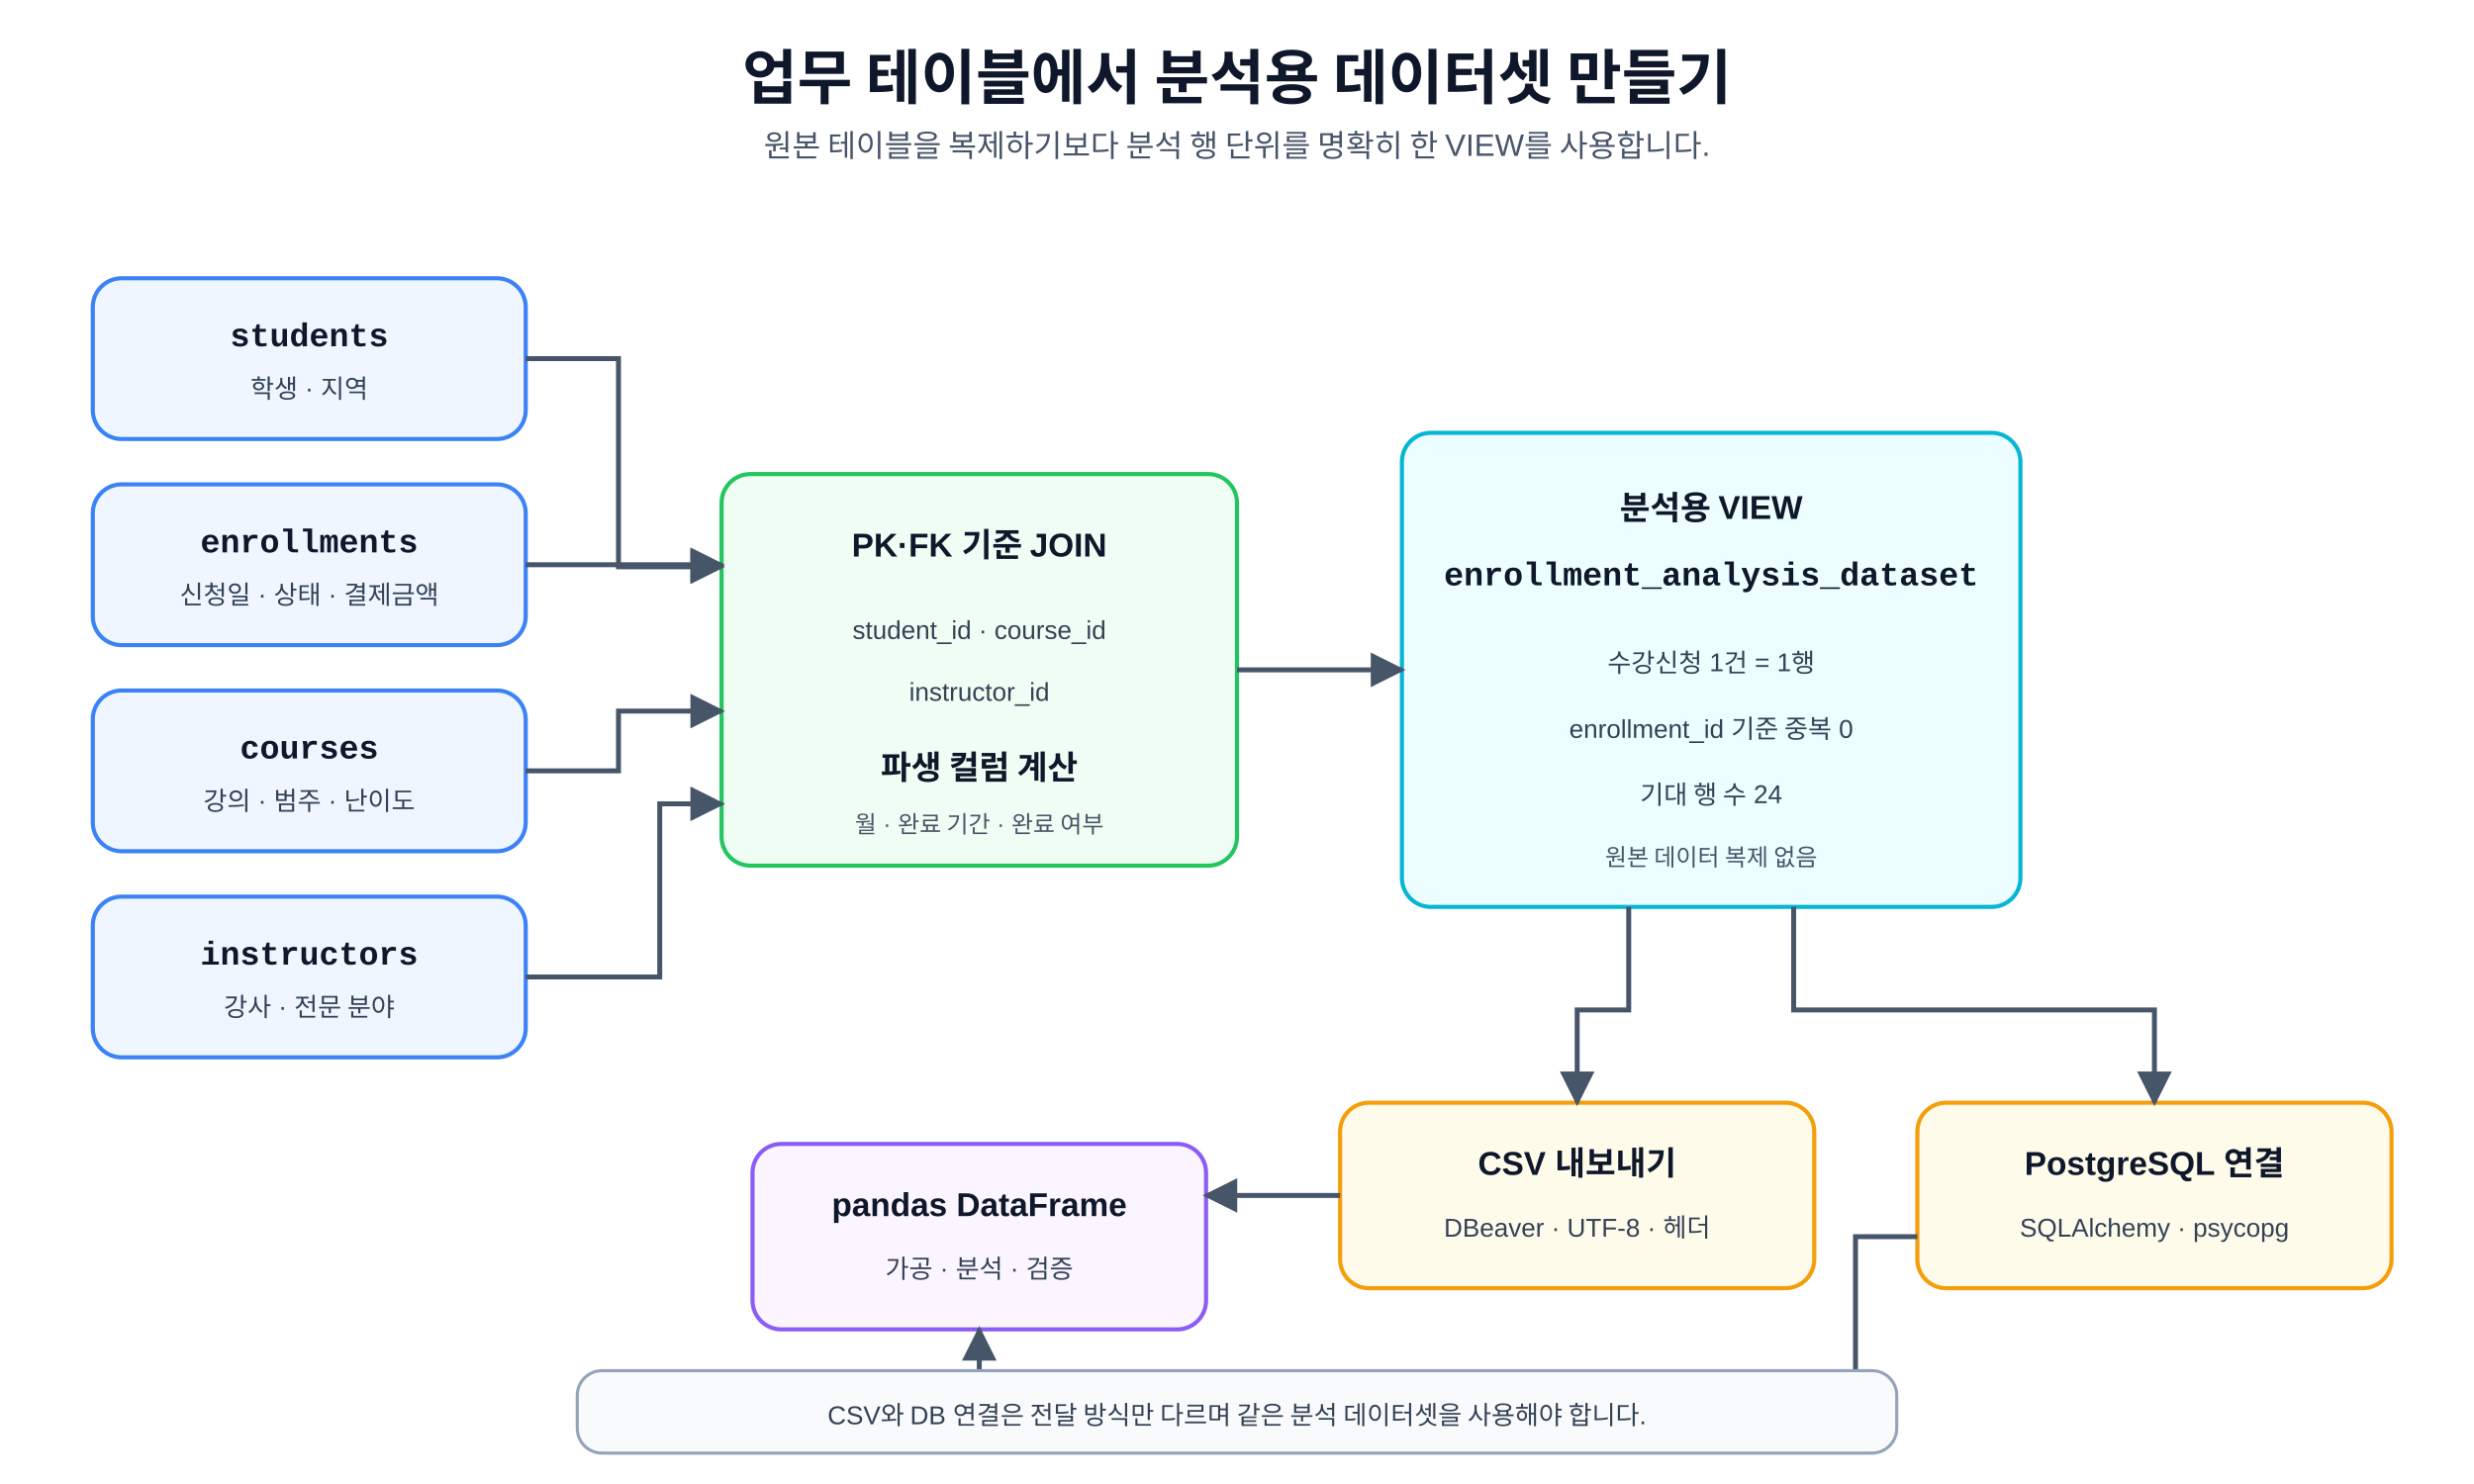
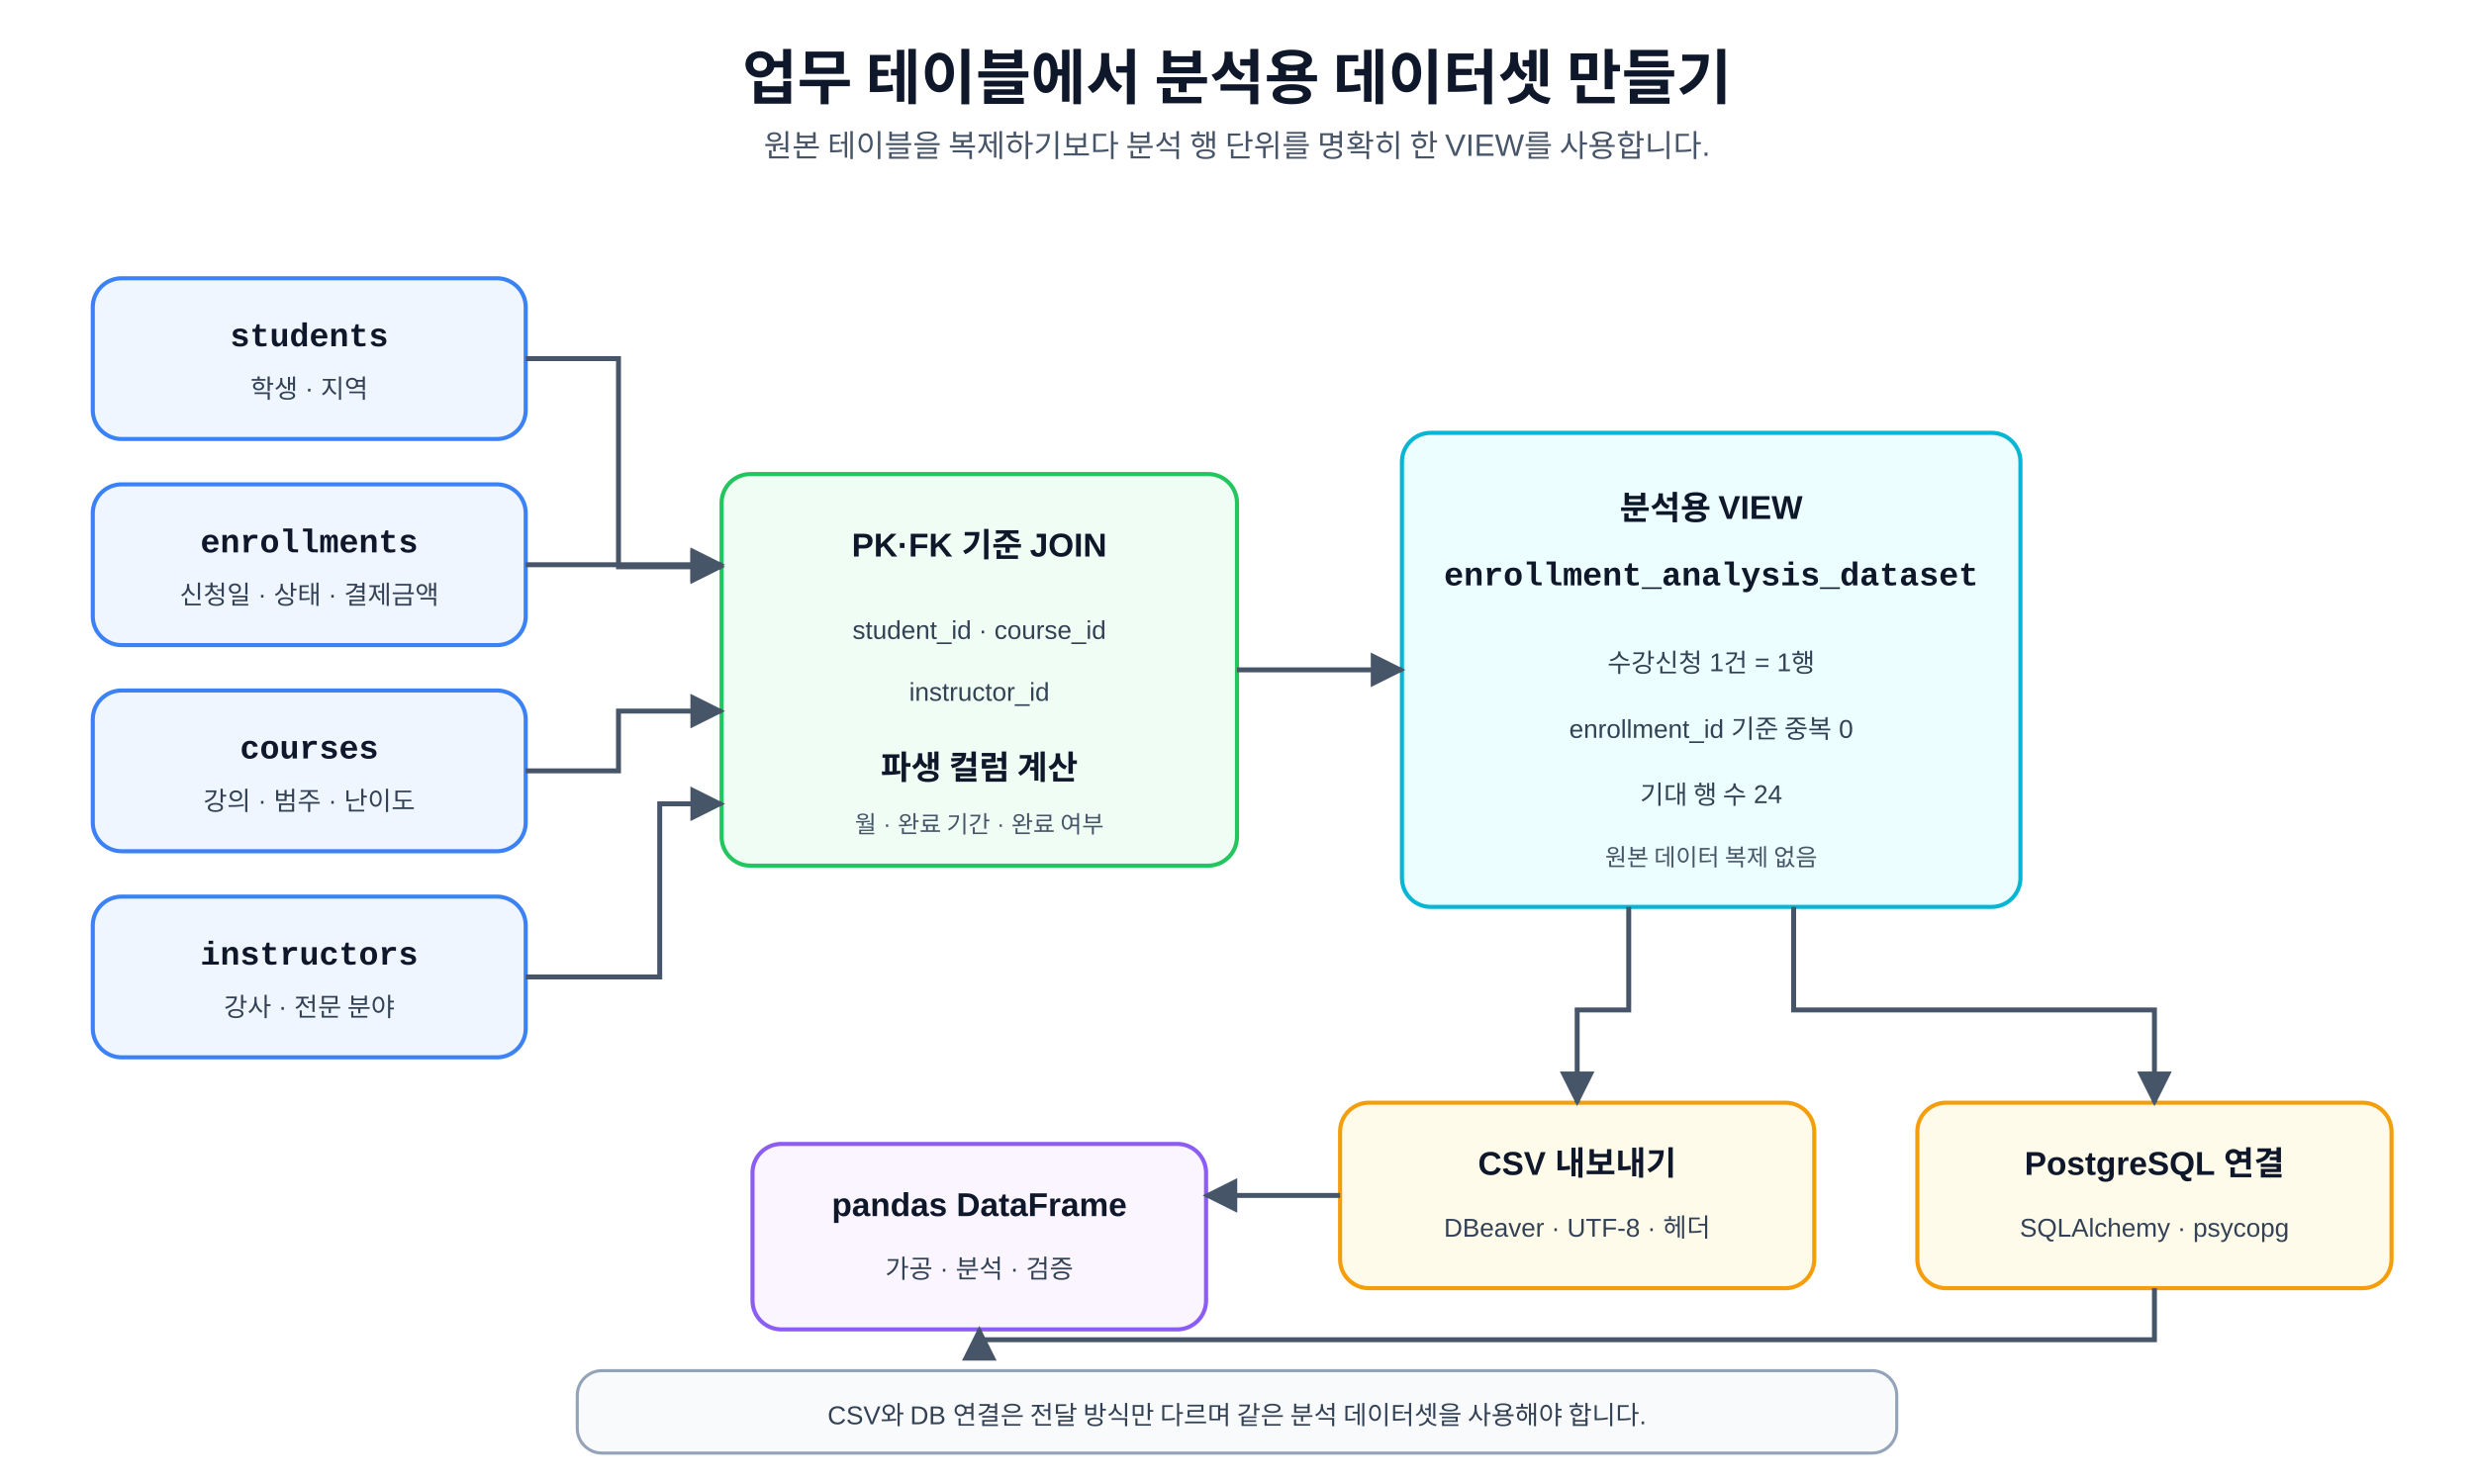
<svg xmlns="http://www.w3.org/2000/svg" width="100%" viewBox="0 0 1200 720" role="img" aria-labelledby="title desc" preserveAspectRatio="xMidYMid meet">
  <defs>
    <marker id="arrow" viewBox="0 0 10 10" refX="9" refY="5" markerWidth="7" markerHeight="7" orient="auto">
      <path d="M0 0 L10 5 L0 10 Z" fill="#475569" />
    </marker>
    <style>
      text{font-family:"Malgun Gothic","Apple SD Gothic Neo","Noto Sans KR",Arial,sans-serif;fill:#0f172a}.mono{font-family:Consolas,D2Coding,"Courier New",monospace}.title{font-size:29px;font-weight:800;text-anchor:middle}.sub{font-size:15px;text-anchor:middle;fill:#475569}.card{stroke-width:2;rx:14}.source{fill:#eff6ff;stroke:#3b82f6}.join{fill:#f0fdf4;stroke:#22c55e}.dataset{fill:#ecfeff;stroke:#06b6d4}.branch{fill:#fffbeb;stroke:#f59e0b}.python{fill:#faf5ff;stroke:#8b5cf6}.head{font-size:16px;font-weight:700;text-anchor:middle}.body{font-size:12.5px;text-anchor:middle;fill:#334155}.small{font-size:11.5px;text-anchor:middle;fill:#475569}.line{stroke:#475569;stroke-width:2.4;fill:none;marker-end:url(#arrow)}.plain{stroke:#94a3b8;stroke-width:2;fill:none}.note{fill:#f8fafc;stroke:#94a3b8;stroke-width:1.5;rx:12}
    </style>
  </defs>
  <rect width="1200" height="720" fill="#fff" />
  <text x="600" y="48" class="title">업무 테이블에서 분석용 데이터셋 만들기</text>
  <text x="600" y="76" class="sub">원본 테이블을 복제하기보다 분석 행 단위를 명확히 한 VIEW를 사용합니다.</text>
  <rect x="45" y="135" width="210" height="78" class="card source" />
  <text x="150" y="168" class="head mono">students</text>
  <text x="150" y="193" class="body">학생 · 지역</text>
  <rect x="45" y="235" width="210" height="78" class="card source" />
  <text x="150" y="268" class="head mono">enrollments</text>
  <text x="150" y="293" class="body">신청일 · 상태 · 결제금액</text>
  <rect x="45" y="335" width="210" height="78" class="card source" />
  <text x="150" y="368" class="head mono">courses</text>
  <text x="150" y="393" class="body">강의 · 범주 · 난이도</text>
  <rect x="45" y="435" width="210" height="78" class="card source" />
  <text x="150" y="468" class="head mono">instructors</text>
  <text x="150" y="493" class="body">강사 · 전문 분야</text>
  <rect x="350" y="230" width="250" height="190" class="card join" />
  <text x="475" y="270" class="head">PK·FK 기준 JOIN</text>
  <text x="475" y="310" class="body">student_id · course_id</text>
  <text x="475" y="340" class="body">instructor_id</text>
  <text x="475" y="378" class="head">파생 컬럼 계산</text>
  <text x="475" y="404" class="small">월 · 완료 기간 · 완료 여부</text>
  <path d="M255 174 H300 V275 H350" class="line" />
  <path d="M255 274 H350" class="line" />
  <path d="M255 374 H300 V345 H350" class="line" />
  <path d="M255 474 H320 V390 H350" class="line" />
  <rect x="680" y="210" width="300" height="230" class="card dataset" />
  <text x="830" y="252" class="head">분석용 VIEW</text>
  <text x="830" y="284" class="head mono">enrollment_analysis_dataset</text>
  <text x="830" y="326" class="body">수강신청 1건 = 1행</text>
  <text x="830" y="358" class="body">enrollment_id 기준 중복 0</text>
  <text x="830" y="390" class="body">기대 행 수 24</text>
  <text x="830" y="420" class="small">원본 데이터 복제 없음</text>
  <path d="M600 325 H680" class="line" />
  <rect x="650" y="535" width="230" height="90" class="card branch" />
  <text x="765" y="570" class="head">CSV 내보내기</text>
  <text x="765" y="600" class="body">DBeaver · UTF-8 · 헤더</text>
  <rect x="930" y="535" width="230" height="90" class="card branch" />
  <text x="1045" y="570" class="head">PostgreSQL 연결</text>
  <text x="1045" y="600" class="body">SQLAlchemy · psycopg</text>
  <path d="M790 440 V490 H765 V535" class="line" />
  <path d="M870 440 V490 H1045 V535" class="line" />
  <rect x="365" y="555" width="220" height="90" class="card python" />
  <text x="475" y="590" class="head">pandas DataFrame</text>
  <text x="475" y="620" class="body">가공 · 분석 · 검증</text>
  <path d="M650 580 H585" class="line" />
-   <path d="M930 600 H900 V670 H475 V645" class="line" />
+   <path d="M1045 625 V650 H475 V645" class="line" />
  <rect x="280" y="665" width="640" height="40" class="note" />
  <text x="600" y="691" class="body">CSV와 DB 연결은 전달 방식만 다르며 같은 분석 데이터셋을 사용해야 합니다.</text>
</svg>
